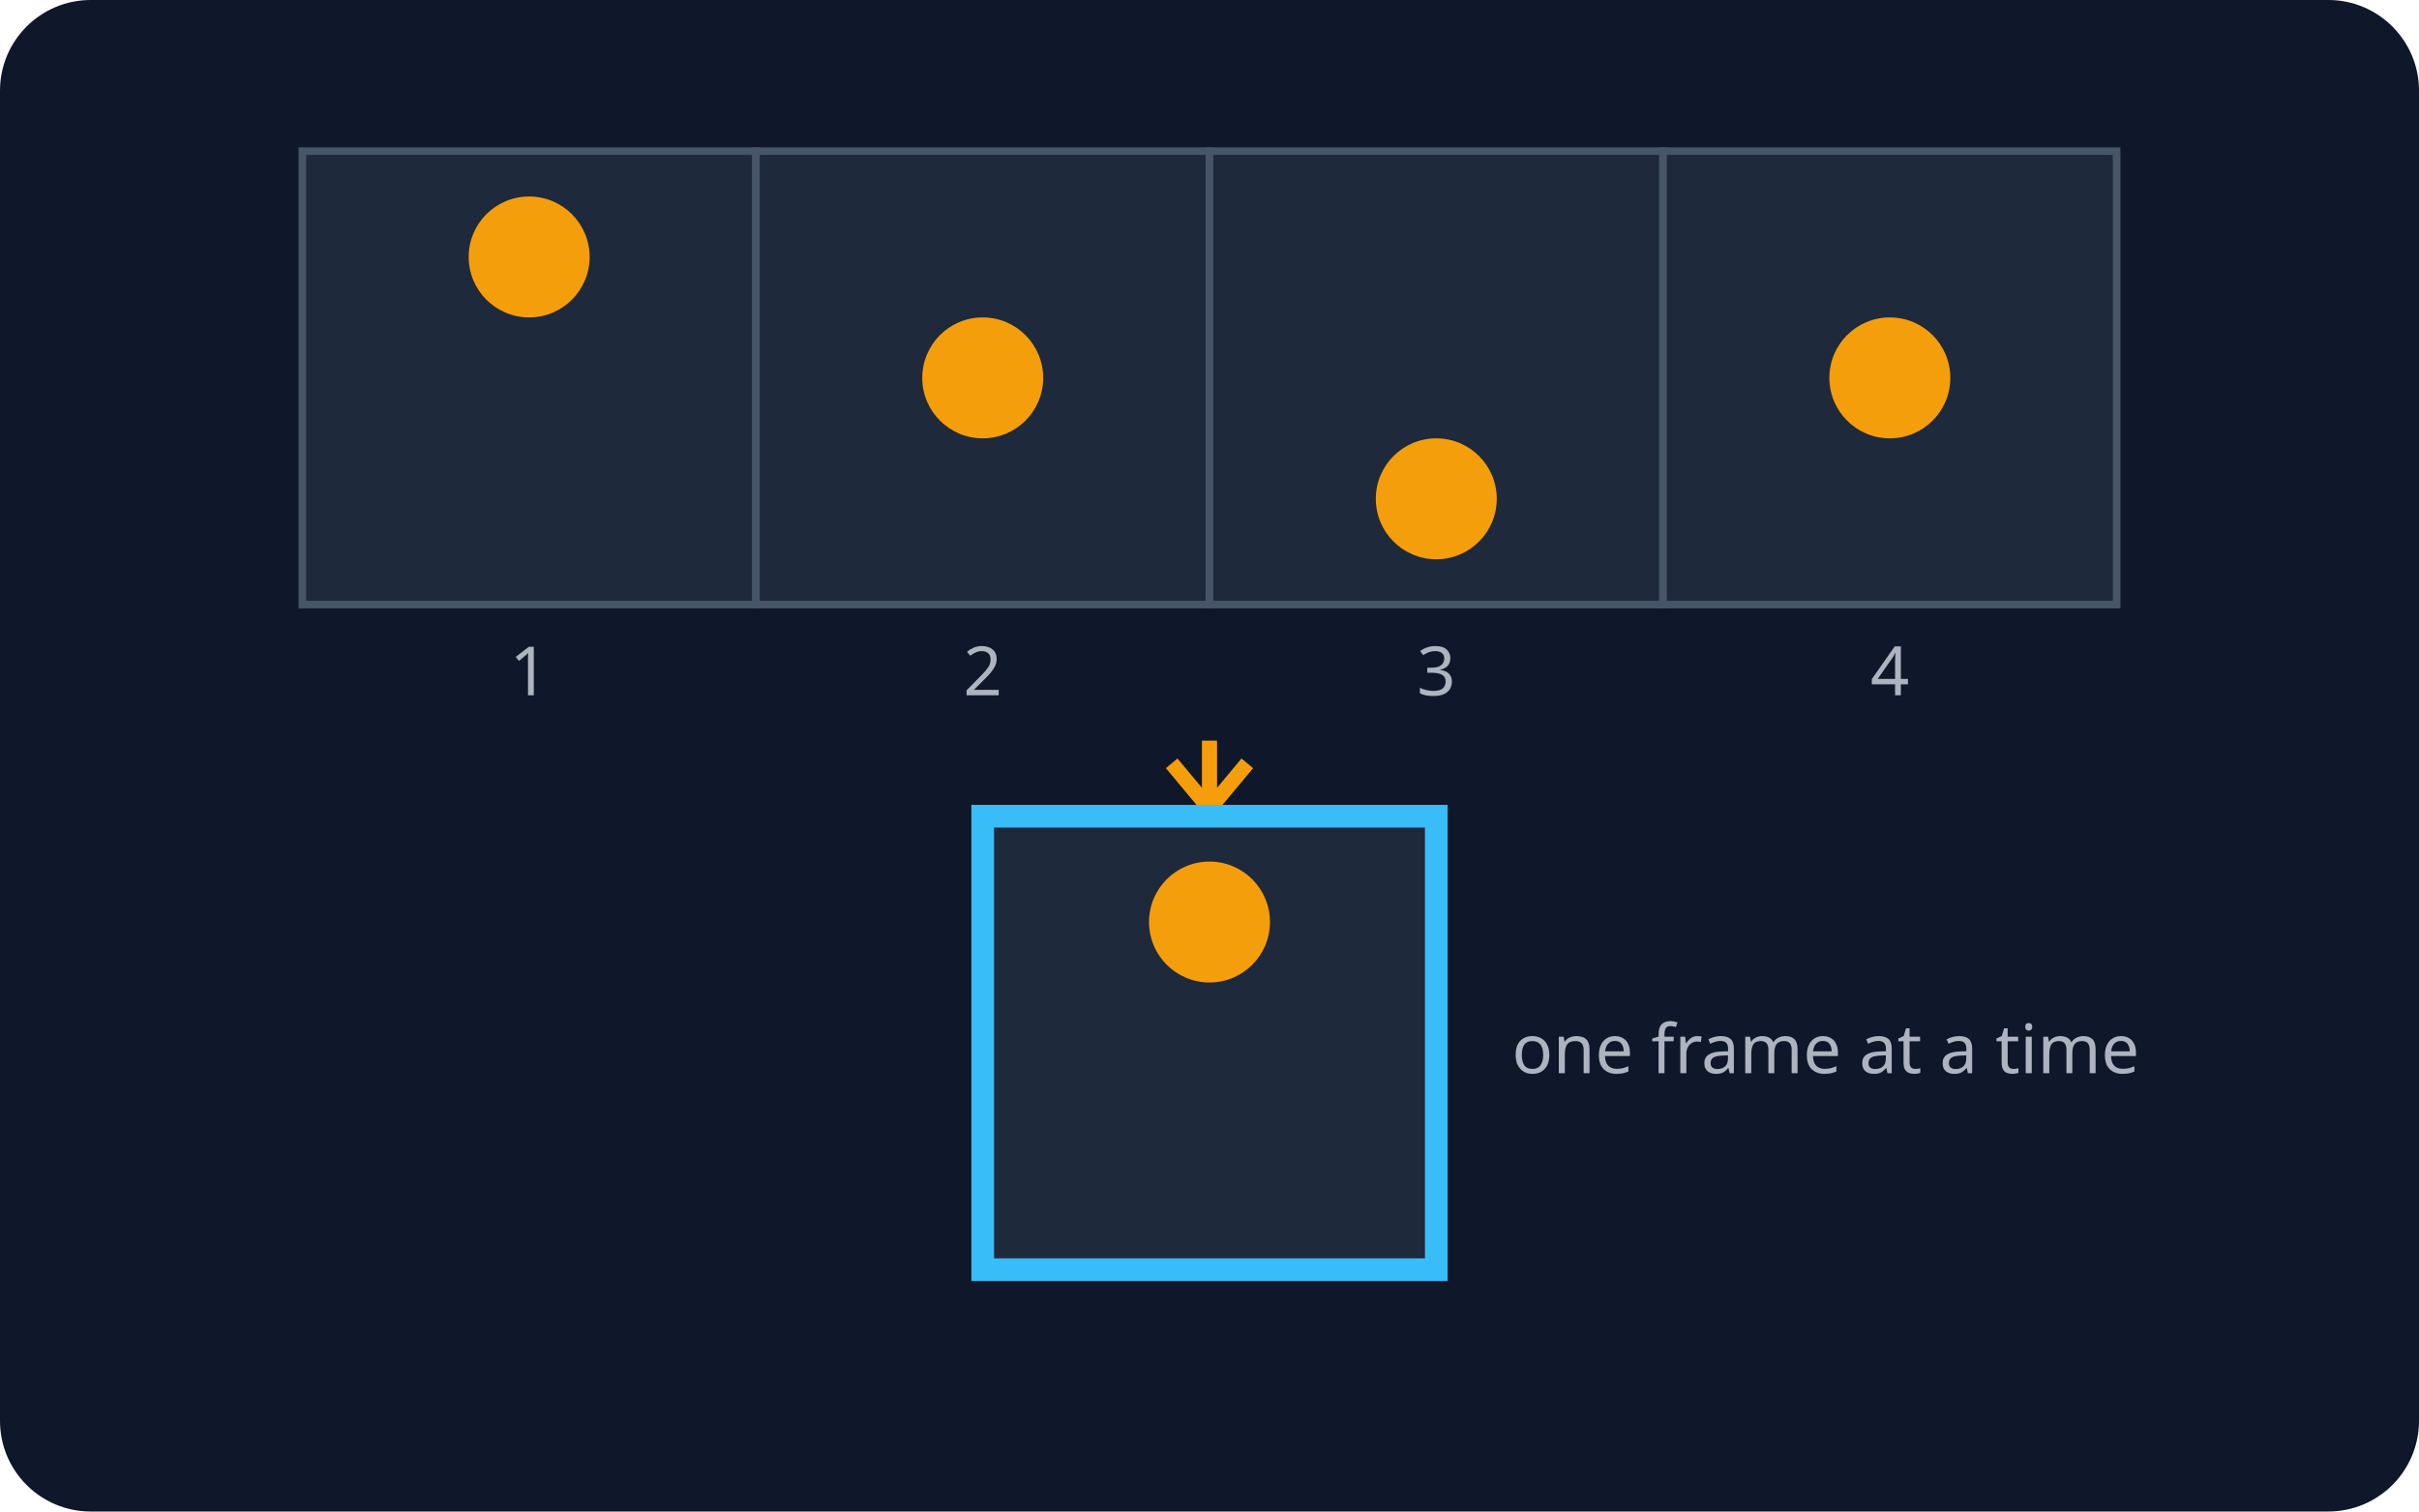
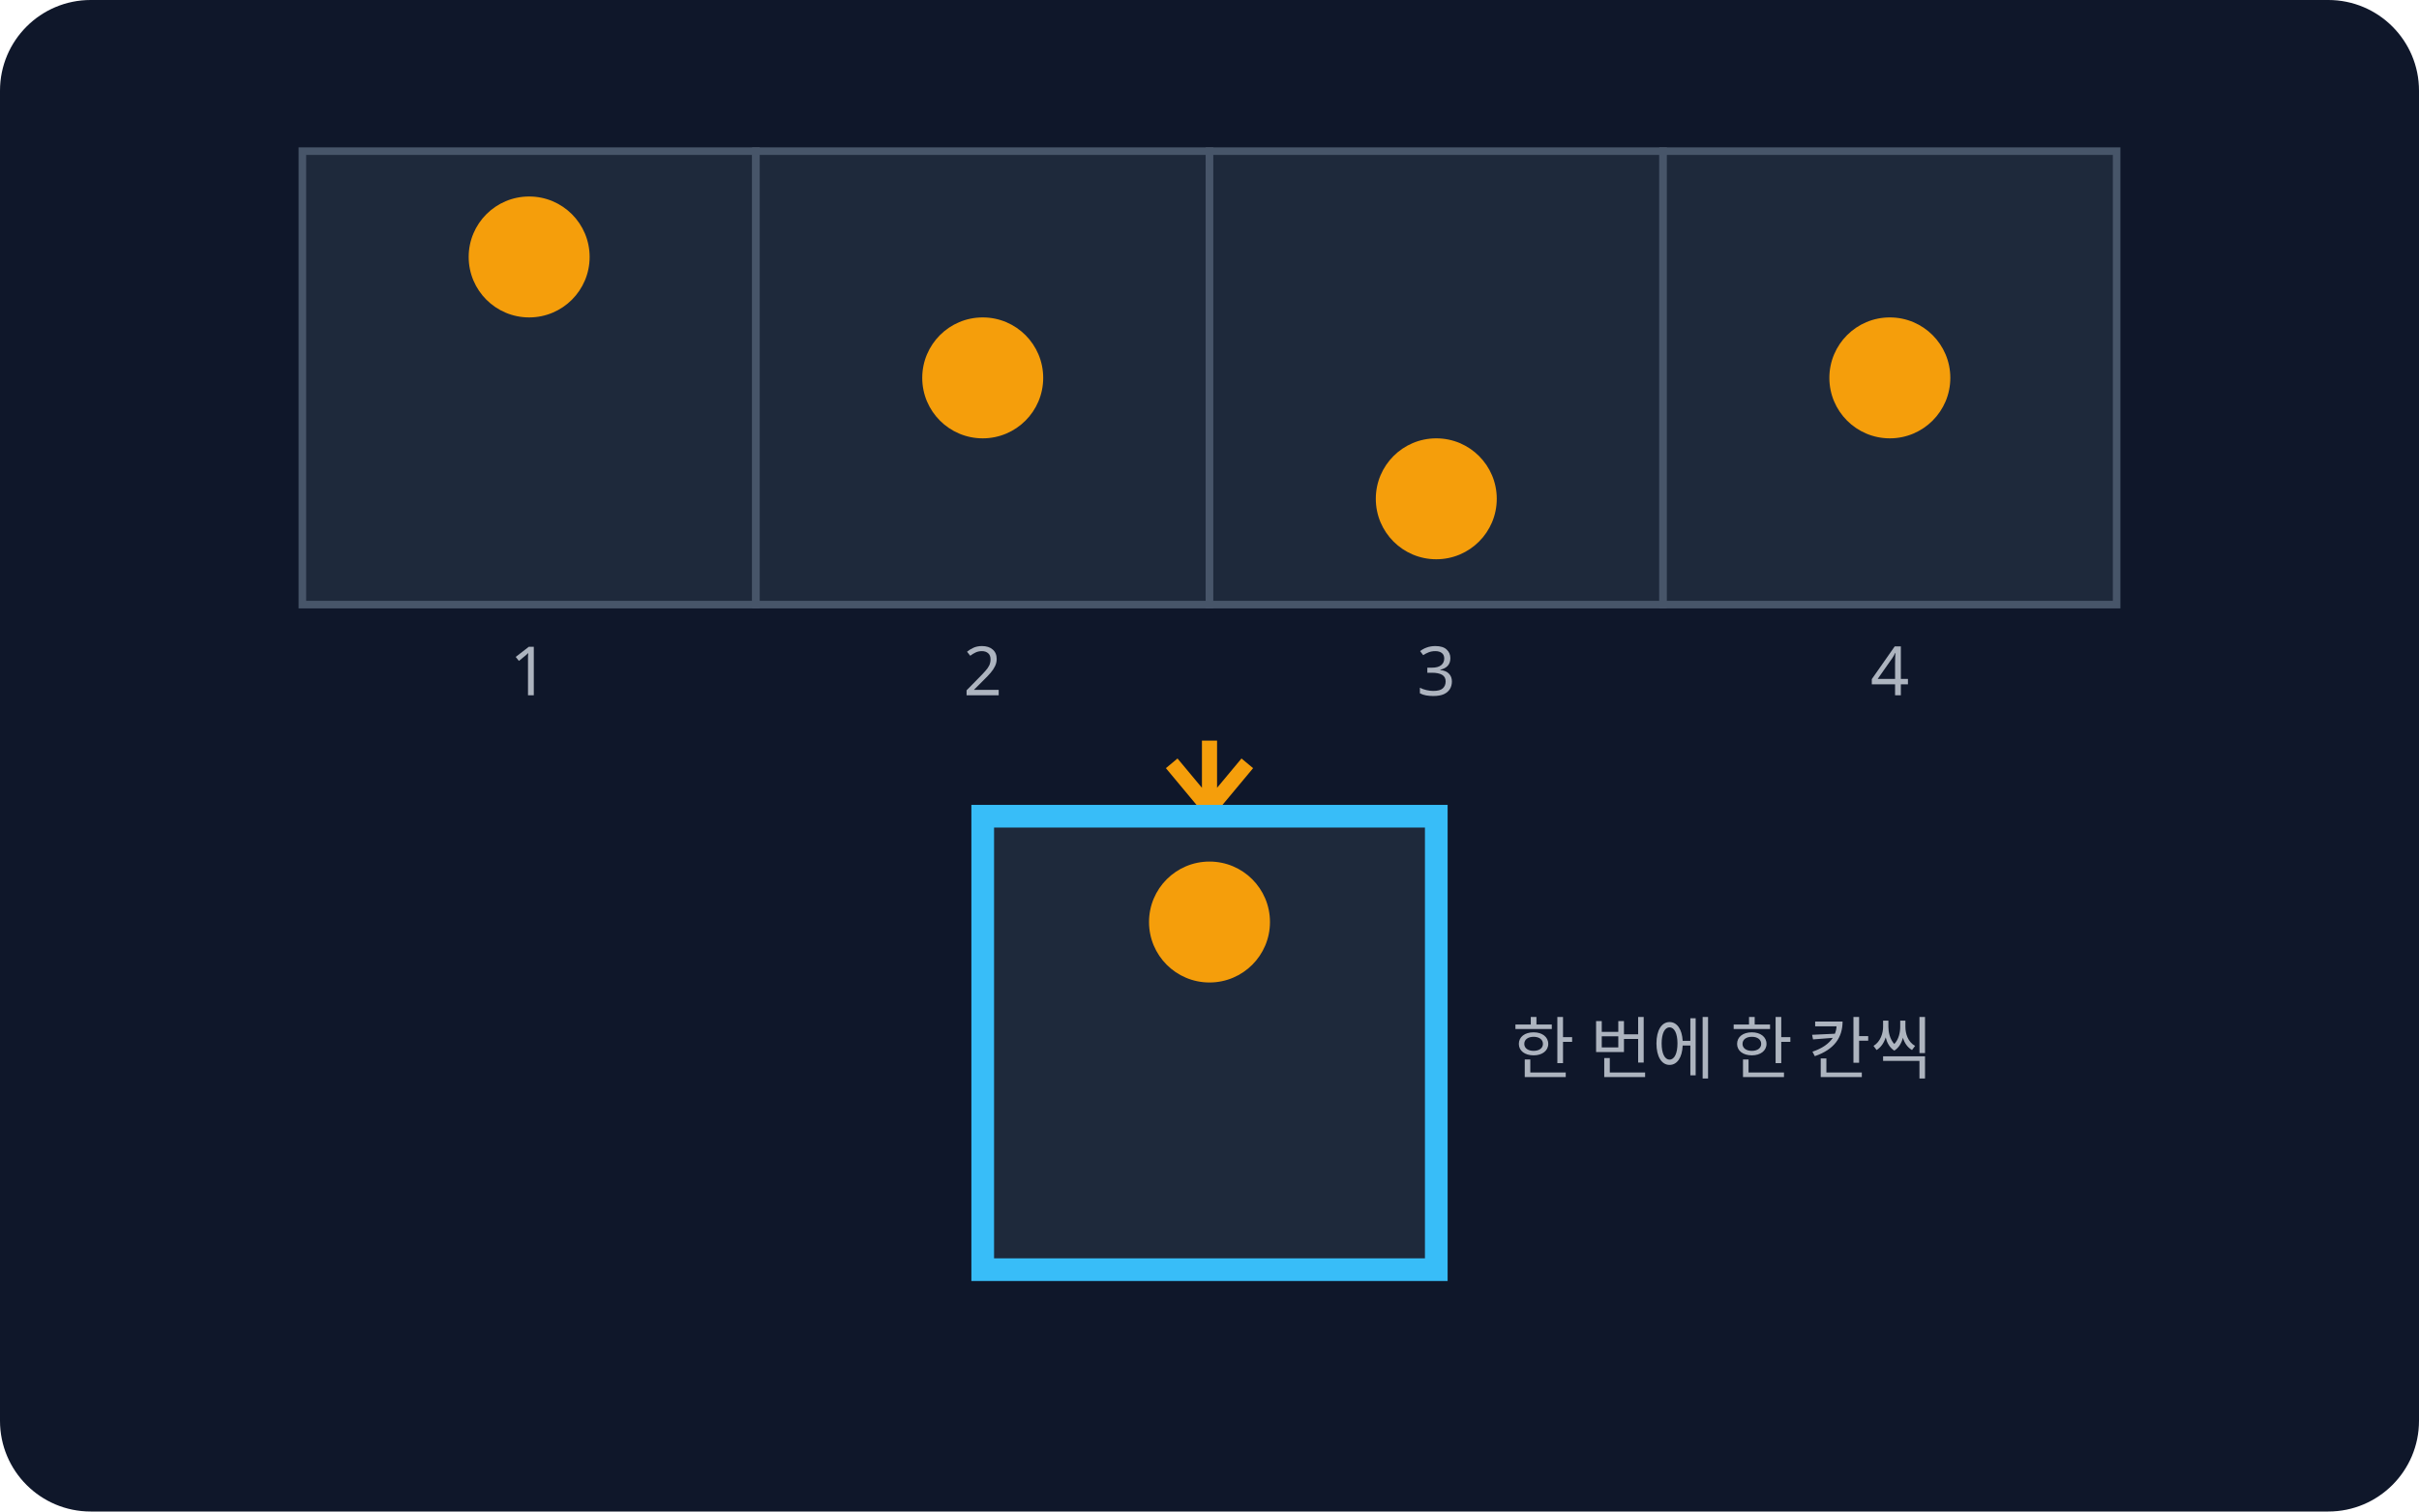
<svg xmlns="http://www.w3.org/2000/svg" viewBox="0 0 320 200" role="img" aria-label="스프라이트 시트: 여러 장면을 한 장에 붙이고 한 칸씩 보여줌">
  <style>text{font-family:system-ui,sans-serif;fill:#e2e8f0;font-size:11px}.t{font-size:14px;font-weight:700}.s{font-size:9px;opacity:.75}.m{font-size:10px;opacity:.85}.c{text-anchor:middle}.e{text-anchor:end}.sl{animation:s 1.2s steps(4,end) infinite}@keyframes s{from{transform:translateX(0)}to{transform:translateX(-240px)}}@media (prefers-reduced-motion: reduce){*{animation:none!important;transition:none!important}}</style>
  <rect width="320" height="200" rx="12" fill="#0f172a" />
  <defs>
    <g id="cells">
      <rect x="0" y="0" width="60" height="60" fill="#1e293b" stroke="#475569" />
      <circle cx="30" cy="14" r="8" fill="#f59e0b" />
      <rect x="60" y="0" width="60" height="60" fill="#1e293b" stroke="#475569" />
      <circle cx="90" cy="30" r="8" fill="#f59e0b" />
      <rect x="120" y="0" width="60" height="60" fill="#1e293b" stroke="#475569" />
      <circle cx="150" cy="46" r="8" fill="#f59e0b" />
      <rect x="180" y="0" width="60" height="60" fill="#1e293b" stroke="#475569" />
      <circle cx="210" cy="30" r="8" fill="#f59e0b" />
    </g>
    <clipPath id="win">
      <rect x="130" y="108" width="60" height="60" />
    </clipPath>
  </defs>
  <use href="#cells" x="40" y="20" />
  <text class="s c" x="70" y="92">1</text>
  <text class="s c" x="130" y="92">2</text>
  <text class="s c" x="190" y="92">3</text>
  <text class="s c" x="250" y="92">4</text>
  <path d="M160 98 V106 M155 101 L160 107 L165 101" fill="none" stroke="#f59e0b" stroke-width="2" />
  <g clip-path="url(#win)">
    <g class="sl">
      <use href="#cells" x="130" y="108" />
    </g>
  </g>
  <rect x="130" y="108" width="60" height="60" fill="none" stroke="#38bdf8" stroke-width="3" />
-   <text class="s" x="200" y="142">one frame at a time</text>
+   <text class="s" x="200" y="142">한 번에 한 칸씩</text>
</svg>
